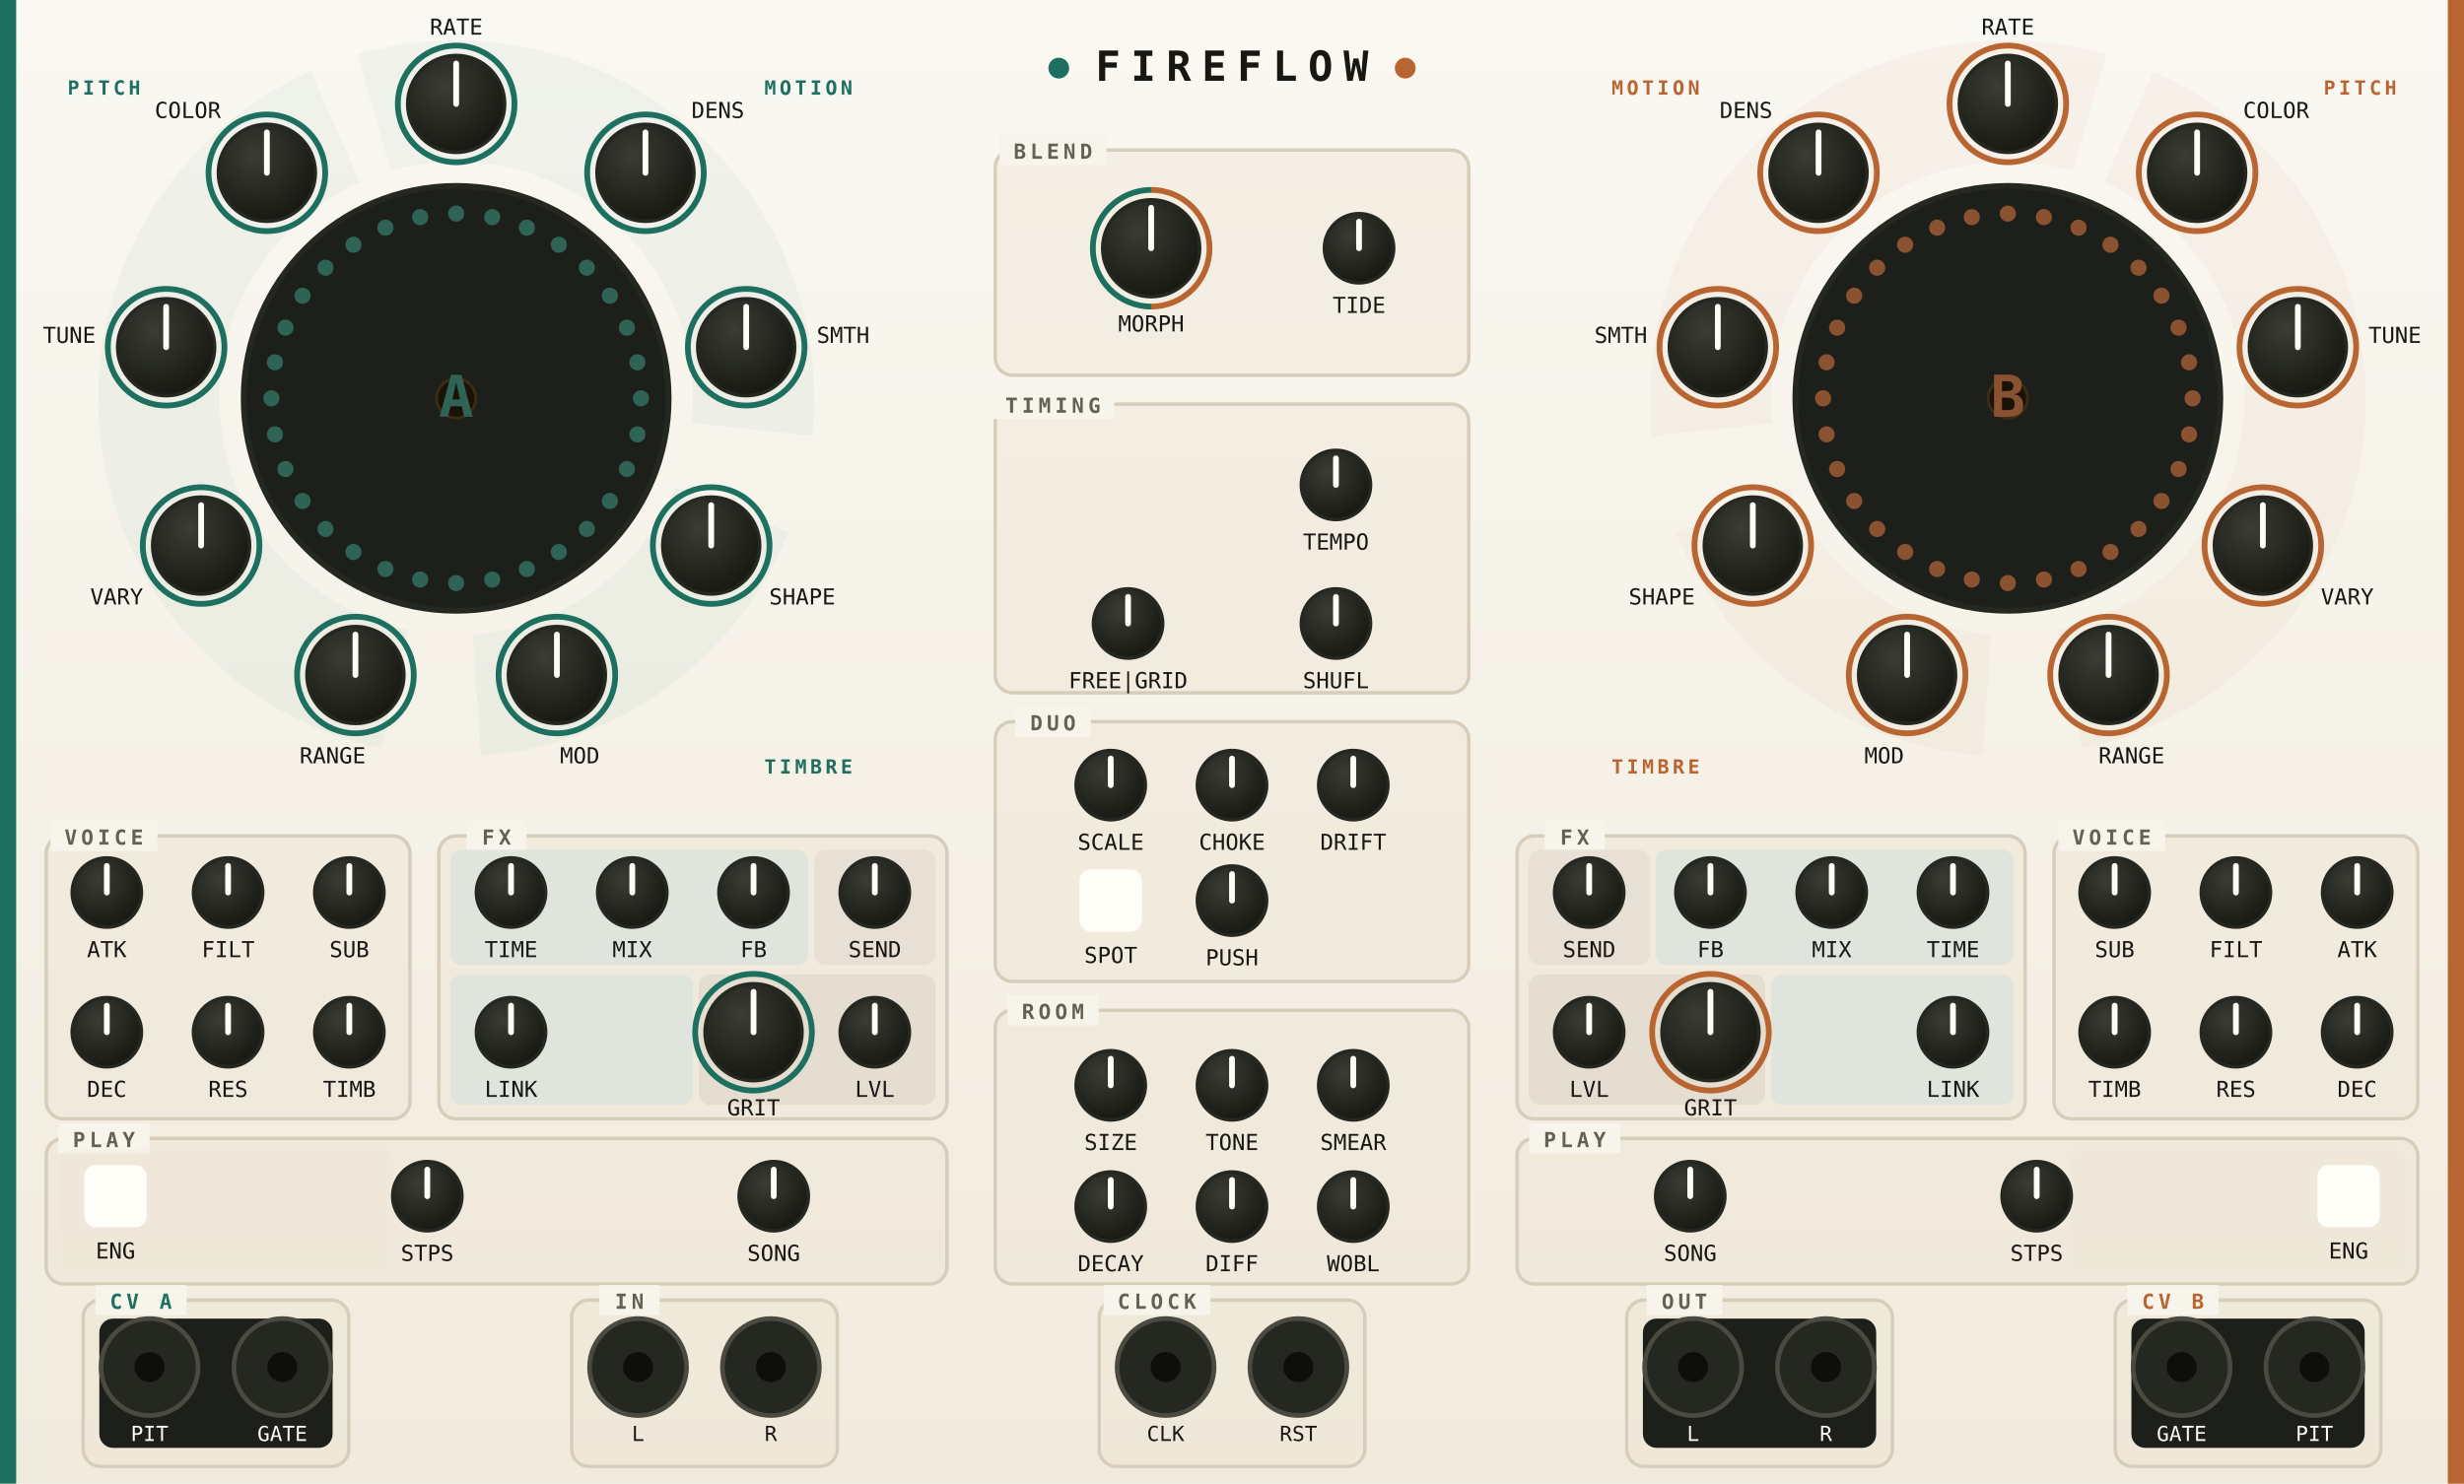
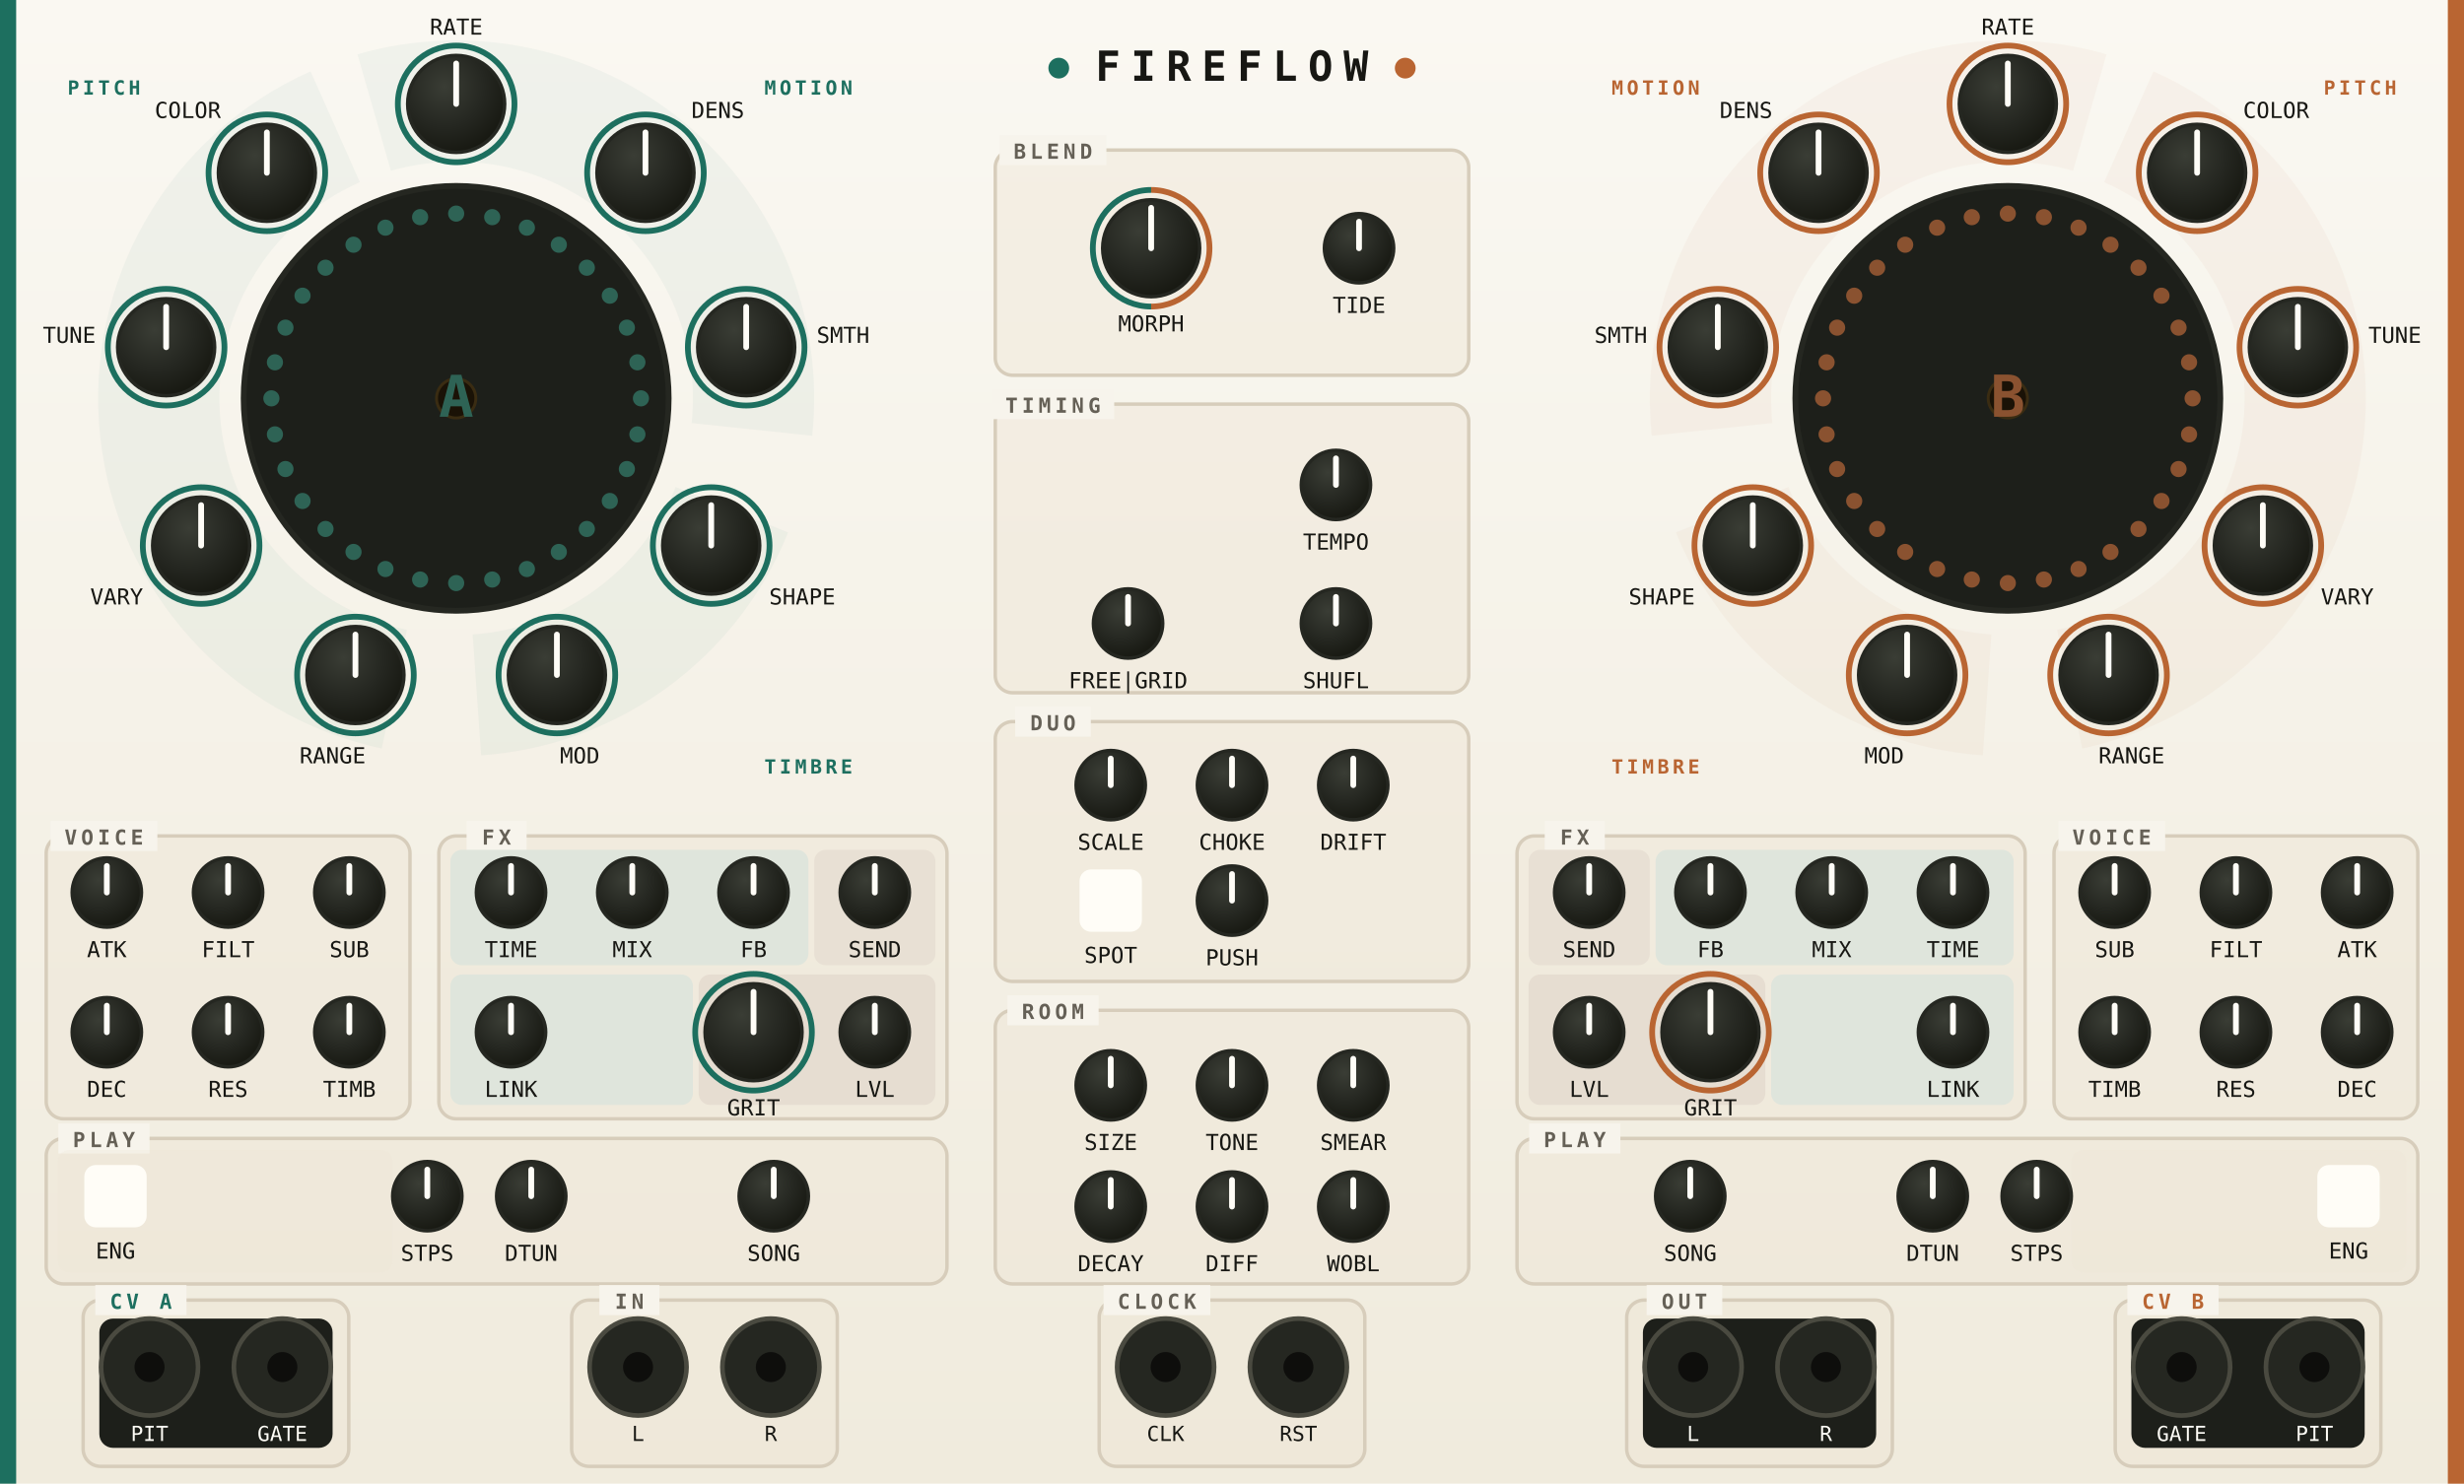
<svg xmlns="http://www.w3.org/2000/svg" width="213.360mm" height="128.500mm" viewBox="0 0 213.360 128.500">
  <defs>
    <radialGradient id="knobCap" cx="38%" cy="32%" r="75%">
      <stop offset="0%" stop-color="#3a3d35" />
      <stop offset="55%" stop-color="#252721" />
      <stop offset="100%" stop-color="#15160f" />
    </radialGradient>
    <linearGradient id="plate" x1="0" y1="0" x2="0" y2="1">
      <stop offset="0%" stop-color="#faf8f2" />
      <stop offset="100%" stop-color="#f0ebdd" />
    </linearGradient>
  </defs>
  <rect x="0" y="0" width="213.360" height="128.500" fill="url(#plate)" />
  <rect x="0" y="0" width="1.4" height="128.500" fill="#1d6f5f" />
  <rect x="211.960" y="0" width="1.4" height="128.500" fill="#b96532" />
  <path d="M 30.955 4.701 A 31.000 31.000 0 0 1 70.330 37.740 L 59.888 36.643 A 20.500 20.500 0 0 0 33.849 14.794 Z" fill="#1d6f5f" opacity="0.045" />
  <path d="M 68.243 46.113 A 31.000 31.000 0 0 1 41.662 65.424 L 40.930 54.950 A 20.500 20.500 0 0 0 58.507 42.179 Z" fill="#1d6f5f" opacity="0.045" />
  <path d="M 33.055 64.823 A 31.000 31.000 0 0 1 26.891 6.180 L 31.162 15.772 A 20.500 20.500 0 0 0 35.238 54.552 Z" fill="#1d6f5f" opacity="0.045" />
  <path d="M 143.030 37.740 A 31.000 31.000 0 0 1 182.405 4.701 L 179.511 14.794 A 20.500 20.500 0 0 0 153.472 36.643 Z" fill="#b96532" opacity="0.045" />
  <path d="M 171.698 65.424 A 31.000 31.000 0 0 1 145.117 46.113 L 154.853 42.179 A 20.500 20.500 0 0 0 172.430 54.950 Z" fill="#b96532" opacity="0.045" />
  <path d="M 186.469 6.180 A 31.000 31.000 0 0 1 180.305 64.823 L 178.122 54.552 A 20.500 20.500 0 0 0 182.198 15.772 Z" fill="#b96532" opacity="0.045" />
  <circle cx="39.500" cy="34.500" r="18.400" fill="#1d1f1a" stroke="#252721" stroke-width="0.5" />
  <circle cx="39.500" cy="18.500" r="0.7" fill="#2e6355" />
  <circle cx="42.621" cy="18.807" r="0.7" fill="#2e6355" />
  <circle cx="45.623" cy="19.718" r="0.7" fill="#2e6355" />
  <circle cx="48.389" cy="21.196" r="0.7" fill="#2e6355" />
  <circle cx="50.814" cy="23.186" r="0.7" fill="#2e6355" />
  <circle cx="52.804" cy="25.611" r="0.7" fill="#2e6355" />
  <circle cx="54.282" cy="28.377" r="0.7" fill="#2e6355" />
  <circle cx="55.193" cy="31.379" r="0.7" fill="#2e6355" />
  <circle cx="55.500" cy="34.500" r="0.7" fill="#2e6355" />
  <circle cx="55.193" cy="37.621" r="0.7" fill="#2e6355" />
  <circle cx="54.282" cy="40.623" r="0.7" fill="#2e6355" />
  <circle cx="52.804" cy="43.389" r="0.7" fill="#2e6355" />
  <circle cx="50.814" cy="45.814" r="0.7" fill="#2e6355" />
  <circle cx="48.389" cy="47.804" r="0.7" fill="#2e6355" />
  <circle cx="45.623" cy="49.282" r="0.7" fill="#2e6355" />
  <circle cx="42.621" cy="50.193" r="0.7" fill="#2e6355" />
  <circle cx="39.500" cy="50.500" r="0.7" fill="#2e6355" />
  <circle cx="36.379" cy="50.193" r="0.7" fill="#2e6355" />
  <circle cx="33.377" cy="49.282" r="0.7" fill="#2e6355" />
  <circle cx="30.611" cy="47.804" r="0.7" fill="#2e6355" />
  <circle cx="28.186" cy="45.814" r="0.7" fill="#2e6355" />
  <circle cx="26.196" cy="43.389" r="0.7" fill="#2e6355" />
  <circle cx="24.718" cy="40.623" r="0.7" fill="#2e6355" />
  <circle cx="23.807" cy="37.621" r="0.7" fill="#2e6355" />
  <circle cx="23.500" cy="34.500" r="0.7" fill="#2e6355" />
  <circle cx="23.807" cy="31.379" r="0.7" fill="#2e6355" />
  <circle cx="24.718" cy="28.377" r="0.7" fill="#2e6355" />
  <circle cx="26.196" cy="25.611" r="0.7" fill="#2e6355" />
  <circle cx="28.186" cy="23.186" r="0.7" fill="#2e6355" />
  <circle cx="30.611" cy="21.196" r="0.7" fill="#2e6355" />
  <circle cx="33.377" cy="19.718" r="0.7" fill="#2e6355" />
  <circle cx="36.379" cy="18.807" r="0.7" fill="#2e6355" />
  <circle cx="173.860" cy="34.500" r="18.400" fill="#1d1f1a" stroke="#252721" stroke-width="0.5" />
  <circle cx="173.860" cy="18.500" r="0.7" fill="#8a5230" />
  <circle cx="176.981" cy="18.807" r="0.7" fill="#8a5230" />
  <circle cx="179.983" cy="19.718" r="0.7" fill="#8a5230" />
  <circle cx="182.749" cy="21.196" r="0.7" fill="#8a5230" />
  <circle cx="185.174" cy="23.186" r="0.7" fill="#8a5230" />
  <circle cx="187.164" cy="25.611" r="0.7" fill="#8a5230" />
  <circle cx="188.642" cy="28.377" r="0.7" fill="#8a5230" />
  <circle cx="189.553" cy="31.379" r="0.7" fill="#8a5230" />
  <circle cx="189.860" cy="34.500" r="0.7" fill="#8a5230" />
  <circle cx="189.553" cy="37.621" r="0.7" fill="#8a5230" />
  <circle cx="188.642" cy="40.623" r="0.7" fill="#8a5230" />
  <circle cx="187.164" cy="43.389" r="0.7" fill="#8a5230" />
  <circle cx="185.174" cy="45.814" r="0.7" fill="#8a5230" />
  <circle cx="182.749" cy="47.804" r="0.7" fill="#8a5230" />
  <circle cx="179.983" cy="49.282" r="0.7" fill="#8a5230" />
  <circle cx="176.981" cy="50.193" r="0.7" fill="#8a5230" />
  <circle cx="173.860" cy="50.500" r="0.7" fill="#8a5230" />
  <circle cx="170.739" cy="50.193" r="0.7" fill="#8a5230" />
  <circle cx="167.737" cy="49.282" r="0.7" fill="#8a5230" />
  <circle cx="164.971" cy="47.804" r="0.7" fill="#8a5230" />
  <circle cx="162.546" cy="45.814" r="0.7" fill="#8a5230" />
  <circle cx="160.556" cy="43.389" r="0.7" fill="#8a5230" />
  <circle cx="159.078" cy="40.623" r="0.7" fill="#8a5230" />
  <circle cx="158.167" cy="37.621" r="0.7" fill="#8a5230" />
  <circle cx="157.860" cy="34.500" r="0.7" fill="#8a5230" />
  <circle cx="158.167" cy="31.379" r="0.7" fill="#8a5230" />
  <circle cx="159.078" cy="28.377" r="0.7" fill="#8a5230" />
  <circle cx="160.556" cy="25.611" r="0.7" fill="#8a5230" />
  <circle cx="162.546" cy="23.186" r="0.7" fill="#8a5230" />
  <circle cx="164.971" cy="21.196" r="0.7" fill="#8a5230" />
  <circle cx="167.737" cy="19.718" r="0.7" fill="#8a5230" />
  <circle cx="170.739" cy="18.807" r="0.7" fill="#8a5230" />
  <rect x="4.000" y="72.400" width="31.500" height="24.500" rx="1.5" fill="#ede5d6" fill-opacity="0.45" stroke="#d7cdbb" stroke-width="0.30" />
  <rect x="4.375" y="71.100" width="9.250" height="2.6" fill="#f7f4ec" />
  <rect x="38.000" y="72.400" width="44.000" height="24.500" rx="1.5" fill="#ede5d6" fill-opacity="0.45" stroke="#d7cdbb" stroke-width="0.30" />
  <rect x="40.400" y="71.100" width="5.200" height="2.6" fill="#f7f4ec" />
  <rect x="4.000" y="98.600" width="78.000" height="12.600" rx="1.5" fill="#ede5d6" fill-opacity="0.45" stroke="#d7cdbb" stroke-width="0.30" />
  <rect x="5.050" y="97.300" width="7.900" height="2.6" fill="#f7f4ec" />
  <rect x="177.860" y="72.400" width="31.500" height="24.500" rx="1.5" fill="#ede5d6" fill-opacity="0.45" stroke="#d7cdbb" stroke-width="0.30" />
  <rect x="178.235" y="71.100" width="9.250" height="2.6" fill="#f7f4ec" />
  <rect x="131.360" y="72.400" width="44.000" height="24.500" rx="1.5" fill="#ede5d6" fill-opacity="0.45" stroke="#d7cdbb" stroke-width="0.30" />
  <rect x="133.760" y="71.100" width="5.200" height="2.6" fill="#f7f4ec" />
  <rect x="131.360" y="98.600" width="78.000" height="12.600" rx="1.5" fill="#ede5d6" fill-opacity="0.45" stroke="#d7cdbb" stroke-width="0.30" />
  <rect x="132.410" y="97.300" width="7.900" height="2.6" fill="#f7f4ec" />
  <rect x="86.180" y="13.000" width="41.000" height="19.500" rx="1.5" fill="#ede5d6" fill-opacity="0.45" stroke="#d7cdbb" stroke-width="0.30" />
  <rect x="86.555" y="11.700" width="9.250" height="2.6" fill="#f7f4ec" />
  <rect x="86.180" y="35.000" width="41.000" height="25.000" rx="1.5" fill="#ede5d6" fill-opacity="0.45" stroke="#d7cdbb" stroke-width="0.30" />
  <rect x="85.880" y="33.700" width="10.600" height="2.6" fill="#f7f4ec" />
  <rect x="86.180" y="62.500" width="41.000" height="22.500" rx="1.5" fill="#ede5d6" fill-opacity="0.45" stroke="#d7cdbb" stroke-width="0.30" />
  <rect x="87.905" y="61.200" width="6.550" height="2.6" fill="#f7f4ec" />
  <rect x="86.180" y="87.500" width="41.000" height="23.700" rx="1.5" fill="#ede5d6" fill-opacity="0.45" stroke="#d7cdbb" stroke-width="0.30" />
  <rect x="87.230" y="86.200" width="7.900" height="2.6" fill="#f7f4ec" />
  <rect x="7.200" y="112.600" width="23.000" height="14.400" rx="1.5" fill="#ede5d6" fill-opacity="0.45" stroke="#d7cdbb" stroke-width="0.30" />
  <rect x="8.250" y="111.300" width="7.900" height="2.6" fill="#f7f4ec" />
  <rect x="49.500" y="112.600" width="23.000" height="14.400" rx="1.5" fill="#ede5d6" fill-opacity="0.45" stroke="#d7cdbb" stroke-width="0.30" />
  <rect x="51.900" y="111.300" width="5.200" height="2.6" fill="#f7f4ec" />
  <rect x="95.180" y="112.600" width="23.000" height="14.400" rx="1.5" fill="#ede5d6" fill-opacity="0.45" stroke="#d7cdbb" stroke-width="0.30" />
  <rect x="95.555" y="111.300" width="9.250" height="2.6" fill="#f7f4ec" />
  <rect x="140.860" y="112.600" width="23.000" height="14.400" rx="1.5" fill="#ede5d6" fill-opacity="0.45" stroke="#d7cdbb" stroke-width="0.30" />
  <rect x="142.585" y="111.300" width="6.550" height="2.6" fill="#f7f4ec" />
  <rect x="183.160" y="112.600" width="23.000" height="14.400" rx="1.5" fill="#ede5d6" fill-opacity="0.45" stroke="#d7cdbb" stroke-width="0.30" />
  <rect x="184.210" y="111.300" width="7.900" height="2.6" fill="#f7f4ec" />
  <rect x="39.000" y="73.600" width="31.000" height="10.000" rx="1.0" fill="#dfe5dc" />
  <rect x="70.500" y="73.600" width="10.500" height="10.000" rx="1.0" fill="#e8e0d4" />
  <rect x="39.000" y="84.400" width="21.000" height="11.300" rx="1.0" fill="#dfe5dc" />
  <rect x="60.500" y="84.400" width="20.500" height="11.300" rx="1.0" fill="#e6ddd1" />
  <rect x="143.360" y="73.600" width="31.000" height="10.000" rx="1.0" fill="#dfe5dc" />
  <rect x="132.360" y="73.600" width="10.500" height="10.000" rx="1.0" fill="#e8e0d4" />
  <rect x="153.360" y="84.400" width="21.000" height="11.300" rx="1.0" fill="#dfe5dc" />
  <rect x="132.360" y="84.400" width="20.500" height="11.300" rx="1.0" fill="#e6ddd1" />
  <rect x="5.000" y="99.600" width="29.000" height="10.600" rx="1.0" fill="#ede5d6" fill-opacity="0.25" />
  <rect x="179.360" y="99.600" width="29.000" height="10.600" rx="1.0" fill="#ede5d6" fill-opacity="0.25" />
  <rect x="8.600" y="114.200" width="20.200" height="11.200" rx="1.2" fill="#1d1f1a" />
  <rect x="142.260" y="114.200" width="20.200" height="11.200" rx="1.2" fill="#1d1f1a" />
  <rect x="184.560" y="114.200" width="20.200" height="11.200" rx="1.2" fill="#1d1f1a" />
  <circle cx="91.680" cy="5.9" r="0.9" fill="#1d6f5f" />
  <circle cx="121.680" cy="5.9" r="0.9" fill="#b96532" />
  <circle cx="39.500" cy="9.000" r="5.050" fill="none" stroke="#1d6f5f" stroke-width="0.5" />
  <circle cx="39.500" cy="9.000" r="4.200" fill="url(#knobCap)" stroke="#252721" stroke-width="0.3" />
  <line x1="39.500" y1="9.000" x2="39.500" y2="5.500" stroke="#fffdf7" stroke-width="0.5" stroke-linecap="round" />
  <text x="39.500" y="3.000" fill="#171713" text-anchor="middle" font-family="monospace" font-size="1.9">RATE</text>
  <circle cx="61.584" cy="47.250" r="5.050" fill="none" stroke="#1d6f5f" stroke-width="0.5" />
  <circle cx="61.584" cy="47.250" r="4.200" fill="url(#knobCap)" stroke="#252721" stroke-width="0.3" />
  <line x1="61.584" y1="47.250" x2="61.584" y2="43.750" stroke="#fffdf7" stroke-width="0.5" stroke-linecap="round" />
  <text x="66.607" y="52.350" fill="#171713" text-anchor="start" font-family="monospace" font-size="1.9">SHAPE</text>
  <circle cx="55.891" cy="14.966" r="5.050" fill="none" stroke="#1d6f5f" stroke-width="0.5" />
  <circle cx="55.891" cy="14.966" r="4.200" fill="url(#knobCap)" stroke="#252721" stroke-width="0.3" />
  <line x1="55.891" y1="14.966" x2="55.891" y2="11.466" stroke="#fffdf7" stroke-width="0.5" stroke-linecap="round" />
  <text x="59.876" y="10.216" fill="#171713" text-anchor="start" font-family="monospace" font-size="1.9">DENS</text>
  <circle cx="64.613" cy="30.072" r="5.050" fill="none" stroke="#1d6f5f" stroke-width="0.5" />
  <circle cx="64.613" cy="30.072" r="4.200" fill="url(#knobCap)" stroke="#252721" stroke-width="0.3" />
  <line x1="64.613" y1="30.072" x2="64.613" y2="26.572" stroke="#fffdf7" stroke-width="0.5" stroke-linecap="round" />
  <text x="70.718" y="29.695" fill="#171713" text-anchor="start" font-family="monospace" font-size="1.9">SMTH</text>
  <circle cx="30.778" cy="58.462" r="5.050" fill="none" stroke="#1d6f5f" stroke-width="0.5" />
  <circle cx="30.778" cy="58.462" r="4.200" fill="url(#knobCap)" stroke="#252721" stroke-width="0.3" />
  <line x1="30.778" y1="58.462" x2="30.778" y2="54.962" stroke="#fffdf7" stroke-width="0.5" stroke-linecap="round" />
  <text x="28.795" y="66.112" fill="#171713" text-anchor="middle" font-family="monospace" font-size="1.9">RANGE</text>
  <circle cx="17.416" cy="47.250" r="5.050" fill="none" stroke="#1d6f5f" stroke-width="0.5" />
  <circle cx="17.416" cy="47.250" r="4.200" fill="url(#knobCap)" stroke="#252721" stroke-width="0.3" />
  <line x1="17.416" y1="47.250" x2="17.416" y2="43.750" stroke="#fffdf7" stroke-width="0.5" stroke-linecap="round" />
  <text x="12.393" y="52.350" fill="#171713" text-anchor="end" font-family="monospace" font-size="1.9">VARY</text>
  <circle cx="48.222" cy="58.462" r="5.050" fill="none" stroke="#1d6f5f" stroke-width="0.5" />
  <circle cx="48.222" cy="58.462" r="4.200" fill="url(#knobCap)" stroke="#252721" stroke-width="0.3" />
  <line x1="48.222" y1="58.462" x2="48.222" y2="54.962" stroke="#fffdf7" stroke-width="0.5" stroke-linecap="round" />
  <text x="50.205" y="66.112" fill="#171713" text-anchor="middle" font-family="monospace" font-size="1.9">MOD</text>
  <circle cx="14.387" cy="30.072" r="5.050" fill="none" stroke="#1d6f5f" stroke-width="0.5" />
  <circle cx="14.387" cy="30.072" r="4.200" fill="url(#knobCap)" stroke="#252721" stroke-width="0.3" />
  <line x1="14.387" y1="30.072" x2="14.387" y2="26.572" stroke="#fffdf7" stroke-width="0.5" stroke-linecap="round" />
  <text x="8.282" y="29.695" fill="#171713" text-anchor="end" font-family="monospace" font-size="1.9">TUNE</text>
  <circle cx="9.250" cy="77.300" r="3.000" fill="url(#knobCap)" stroke="#252721" stroke-width="0.3" />
  <line x1="9.250" y1="77.300" x2="9.250" y2="75.000" stroke="#fffdf7" stroke-width="0.5" stroke-linecap="round" />
  <text x="9.250" y="82.900" fill="#171713" text-anchor="middle" font-family="monospace" font-size="1.9">ATK</text>
  <circle cx="9.250" cy="89.400" r="3.000" fill="url(#knobCap)" stroke="#252721" stroke-width="0.3" />
  <line x1="9.250" y1="89.400" x2="9.250" y2="87.100" stroke="#fffdf7" stroke-width="0.5" stroke-linecap="round" />
  <text x="9.250" y="95.000" fill="#171713" text-anchor="middle" font-family="monospace" font-size="1.9">DEC</text>
  <circle cx="19.750" cy="89.400" r="3.000" fill="url(#knobCap)" stroke="#252721" stroke-width="0.3" />
  <line x1="19.750" y1="89.400" x2="19.750" y2="87.100" stroke="#fffdf7" stroke-width="0.5" stroke-linecap="round" />
  <text x="19.750" y="95.000" fill="#171713" text-anchor="middle" font-family="monospace" font-size="1.9">RES</text>
  <circle cx="30.250" cy="77.300" r="3.000" fill="url(#knobCap)" stroke="#252721" stroke-width="0.3" />
  <line x1="30.250" y1="77.300" x2="30.250" y2="75.000" stroke="#fffdf7" stroke-width="0.5" stroke-linecap="round" />
  <text x="30.250" y="82.900" fill="#171713" text-anchor="middle" font-family="monospace" font-size="1.9">SUB</text>
  <circle cx="30.250" cy="89.400" r="3.000" fill="url(#knobCap)" stroke="#252721" stroke-width="0.3" />
  <line x1="30.250" y1="89.400" x2="30.250" y2="87.100" stroke="#fffdf7" stroke-width="0.5" stroke-linecap="round" />
  <text x="30.250" y="95.000" fill="#171713" text-anchor="middle" font-family="monospace" font-size="1.9">TIMB</text>
  <circle cx="54.750" cy="77.300" r="3.000" fill="url(#knobCap)" stroke="#252721" stroke-width="0.3" />
  <line x1="54.750" y1="77.300" x2="54.750" y2="75.000" stroke="#fffdf7" stroke-width="0.5" stroke-linecap="round" />
  <text x="54.750" y="82.900" fill="#171713" text-anchor="middle" font-family="monospace" font-size="1.9">MIX</text>
  <circle cx="65.250" cy="89.400" r="5.050" fill="none" stroke="#1d6f5f" stroke-width="0.5" />
  <circle cx="65.250" cy="89.400" r="4.200" fill="url(#knobCap)" stroke="#252721" stroke-width="0.3" />
  <line x1="65.250" y1="89.400" x2="65.250" y2="85.900" stroke="#fffdf7" stroke-width="0.5" stroke-linecap="round" />
  <text x="65.250" y="96.600" fill="#171713" text-anchor="middle" font-family="monospace" font-size="1.9">GRIT</text>
  <circle cx="75.750" cy="89.400" r="3.000" fill="url(#knobCap)" stroke="#252721" stroke-width="0.3" />
  <line x1="75.750" y1="89.400" x2="75.750" y2="87.100" stroke="#fffdf7" stroke-width="0.5" stroke-linecap="round" />
  <text x="75.750" y="95.000" fill="#171713" text-anchor="middle" font-family="monospace" font-size="1.9">LVL</text>
  <circle cx="37.000" cy="103.600" r="3.000" fill="url(#knobCap)" stroke="#252721" stroke-width="0.3" />
  <line x1="37.000" y1="103.600" x2="37.000" y2="101.300" stroke="#fffdf7" stroke-width="0.5" stroke-linecap="round" />
  <text x="37.000" y="109.200" fill="#171713" text-anchor="middle" font-family="monospace" font-size="1.9">STPS</text>
  <rect x="7.300" y="100.900" width="5.400" height="5.400" rx="1.0" fill="#fffdf7" />
  <text x="10.000" y="109.000" fill="#171713" text-anchor="middle" font-family="monospace" font-size="1.9">ENG</text>
+   <circle cx="46.000" cy="103.600" r="3.000" fill="url(#knobCap)" stroke="#252721" stroke-width="0.3" />
+   <line x1="46.000" y1="103.600" x2="46.000" y2="101.300" stroke="#fffdf7" stroke-width="0.5" stroke-linecap="round" />
+   <text x="46.000" y="109.200" fill="#171713" text-anchor="middle" font-family="monospace" font-size="1.9">DTUN</text>
  <circle cx="67.000" cy="103.600" r="3.000" fill="url(#knobCap)" stroke="#252721" stroke-width="0.3" />
  <line x1="67.000" y1="103.600" x2="67.000" y2="101.300" stroke="#fffdf7" stroke-width="0.5" stroke-linecap="round" />
  <text x="67.000" y="109.200" fill="#171713" text-anchor="middle" font-family="monospace" font-size="1.9">SONG</text>
  <circle cx="173.860" cy="9.000" r="5.050" fill="none" stroke="#b96532" stroke-width="0.5" />
  <circle cx="173.860" cy="9.000" r="4.200" fill="url(#knobCap)" stroke="#252721" stroke-width="0.3" />
  <line x1="173.860" y1="9.000" x2="173.860" y2="5.500" stroke="#fffdf7" stroke-width="0.5" stroke-linecap="round" />
  <text x="173.860" y="3.000" fill="#171713" text-anchor="middle" font-family="monospace" font-size="1.9">RATE</text>
  <circle cx="151.776" cy="47.250" r="5.050" fill="none" stroke="#b96532" stroke-width="0.5" />
  <circle cx="151.776" cy="47.250" r="4.200" fill="url(#knobCap)" stroke="#252721" stroke-width="0.3" />
  <line x1="151.776" y1="47.250" x2="151.776" y2="43.750" stroke="#fffdf7" stroke-width="0.5" stroke-linecap="round" />
  <text x="146.753" y="52.350" fill="#171713" text-anchor="end" font-family="monospace" font-size="1.9">SHAPE</text>
  <circle cx="157.469" cy="14.966" r="5.050" fill="none" stroke="#b96532" stroke-width="0.5" />
  <circle cx="157.469" cy="14.966" r="4.200" fill="url(#knobCap)" stroke="#252721" stroke-width="0.3" />
  <line x1="157.469" y1="14.966" x2="157.469" y2="11.466" stroke="#fffdf7" stroke-width="0.5" stroke-linecap="round" />
  <text x="153.484" y="10.216" fill="#171713" text-anchor="end" font-family="monospace" font-size="1.9">DENS</text>
  <circle cx="148.747" cy="30.072" r="5.050" fill="none" stroke="#b96532" stroke-width="0.5" />
  <circle cx="148.747" cy="30.072" r="4.200" fill="url(#knobCap)" stroke="#252721" stroke-width="0.3" />
  <line x1="148.747" y1="30.072" x2="148.747" y2="26.572" stroke="#fffdf7" stroke-width="0.5" stroke-linecap="round" />
  <text x="142.642" y="29.695" fill="#171713" text-anchor="end" font-family="monospace" font-size="1.9">SMTH</text>
  <circle cx="182.582" cy="58.462" r="5.050" fill="none" stroke="#b96532" stroke-width="0.5" />
  <circle cx="182.582" cy="58.462" r="4.200" fill="url(#knobCap)" stroke="#252721" stroke-width="0.3" />
  <line x1="182.582" y1="58.462" x2="182.582" y2="54.962" stroke="#fffdf7" stroke-width="0.5" stroke-linecap="round" />
  <text x="184.565" y="66.112" fill="#171713" text-anchor="middle" font-family="monospace" font-size="1.9">RANGE</text>
  <circle cx="195.944" cy="47.250" r="5.050" fill="none" stroke="#b96532" stroke-width="0.5" />
  <circle cx="195.944" cy="47.250" r="4.200" fill="url(#knobCap)" stroke="#252721" stroke-width="0.3" />
  <line x1="195.944" y1="47.250" x2="195.944" y2="43.750" stroke="#fffdf7" stroke-width="0.5" stroke-linecap="round" />
  <text x="200.967" y="52.350" fill="#171713" text-anchor="start" font-family="monospace" font-size="1.9">VARY</text>
  <circle cx="165.138" cy="58.462" r="5.050" fill="none" stroke="#b96532" stroke-width="0.5" />
  <circle cx="165.138" cy="58.462" r="4.200" fill="url(#knobCap)" stroke="#252721" stroke-width="0.3" />
  <line x1="165.138" y1="58.462" x2="165.138" y2="54.962" stroke="#fffdf7" stroke-width="0.5" stroke-linecap="round" />
  <text x="163.155" y="66.112" fill="#171713" text-anchor="middle" font-family="monospace" font-size="1.9">MOD</text>
  <circle cx="198.973" cy="30.072" r="5.050" fill="none" stroke="#b96532" stroke-width="0.5" />
  <circle cx="198.973" cy="30.072" r="4.200" fill="url(#knobCap)" stroke="#252721" stroke-width="0.3" />
  <line x1="198.973" y1="30.072" x2="198.973" y2="26.572" stroke="#fffdf7" stroke-width="0.5" stroke-linecap="round" />
  <text x="205.078" y="29.695" fill="#171713" text-anchor="start" font-family="monospace" font-size="1.9">TUNE</text>
  <circle cx="204.110" cy="77.300" r="3.000" fill="url(#knobCap)" stroke="#252721" stroke-width="0.3" />
  <line x1="204.110" y1="77.300" x2="204.110" y2="75.000" stroke="#fffdf7" stroke-width="0.5" stroke-linecap="round" />
  <text x="204.110" y="82.900" fill="#171713" text-anchor="middle" font-family="monospace" font-size="1.9">ATK</text>
  <circle cx="204.110" cy="89.400" r="3.000" fill="url(#knobCap)" stroke="#252721" stroke-width="0.3" />
  <line x1="204.110" y1="89.400" x2="204.110" y2="87.100" stroke="#fffdf7" stroke-width="0.5" stroke-linecap="round" />
  <text x="204.110" y="95.000" fill="#171713" text-anchor="middle" font-family="monospace" font-size="1.9">DEC</text>
  <circle cx="193.610" cy="89.400" r="3.000" fill="url(#knobCap)" stroke="#252721" stroke-width="0.3" />
  <line x1="193.610" y1="89.400" x2="193.610" y2="87.100" stroke="#fffdf7" stroke-width="0.5" stroke-linecap="round" />
  <text x="193.610" y="95.000" fill="#171713" text-anchor="middle" font-family="monospace" font-size="1.9">RES</text>
  <circle cx="183.110" cy="77.300" r="3.000" fill="url(#knobCap)" stroke="#252721" stroke-width="0.3" />
  <line x1="183.110" y1="77.300" x2="183.110" y2="75.000" stroke="#fffdf7" stroke-width="0.5" stroke-linecap="round" />
  <text x="183.110" y="82.900" fill="#171713" text-anchor="middle" font-family="monospace" font-size="1.9">SUB</text>
  <circle cx="183.110" cy="89.400" r="3.000" fill="url(#knobCap)" stroke="#252721" stroke-width="0.3" />
  <line x1="183.110" y1="89.400" x2="183.110" y2="87.100" stroke="#fffdf7" stroke-width="0.5" stroke-linecap="round" />
  <text x="183.110" y="95.000" fill="#171713" text-anchor="middle" font-family="monospace" font-size="1.9">TIMB</text>
  <circle cx="158.610" cy="77.300" r="3.000" fill="url(#knobCap)" stroke="#252721" stroke-width="0.3" />
  <line x1="158.610" y1="77.300" x2="158.610" y2="75.000" stroke="#fffdf7" stroke-width="0.5" stroke-linecap="round" />
  <text x="158.610" y="82.900" fill="#171713" text-anchor="middle" font-family="monospace" font-size="1.9">MIX</text>
  <circle cx="148.110" cy="89.400" r="5.050" fill="none" stroke="#b96532" stroke-width="0.5" />
  <circle cx="148.110" cy="89.400" r="4.200" fill="url(#knobCap)" stroke="#252721" stroke-width="0.3" />
  <line x1="148.110" y1="89.400" x2="148.110" y2="85.900" stroke="#fffdf7" stroke-width="0.5" stroke-linecap="round" />
  <text x="148.110" y="96.600" fill="#171713" text-anchor="middle" font-family="monospace" font-size="1.9">GRIT</text>
  <circle cx="137.610" cy="89.400" r="3.000" fill="url(#knobCap)" stroke="#252721" stroke-width="0.3" />
  <line x1="137.610" y1="89.400" x2="137.610" y2="87.100" stroke="#fffdf7" stroke-width="0.5" stroke-linecap="round" />
  <text x="137.610" y="95.000" fill="#171713" text-anchor="middle" font-family="monospace" font-size="1.9">LVL</text>
  <circle cx="176.360" cy="103.600" r="3.000" fill="url(#knobCap)" stroke="#252721" stroke-width="0.3" />
  <line x1="176.360" y1="103.600" x2="176.360" y2="101.300" stroke="#fffdf7" stroke-width="0.5" stroke-linecap="round" />
  <text x="176.360" y="109.200" fill="#171713" text-anchor="middle" font-family="monospace" font-size="1.9">STPS</text>
  <rect x="200.660" y="100.900" width="5.400" height="5.400" rx="1.0" fill="#fffdf7" />
  <text x="203.360" y="109.000" fill="#171713" text-anchor="middle" font-family="monospace" font-size="1.9">ENG</text>
+   <circle cx="167.360" cy="103.600" r="3.000" fill="url(#knobCap)" stroke="#252721" stroke-width="0.3" />
+   <line x1="167.360" y1="103.600" x2="167.360" y2="101.300" stroke="#fffdf7" stroke-width="0.5" stroke-linecap="round" />
+   <text x="167.360" y="109.200" fill="#171713" text-anchor="middle" font-family="monospace" font-size="1.9">DTUN</text>
  <circle cx="146.360" cy="103.600" r="3.000" fill="url(#knobCap)" stroke="#252721" stroke-width="0.3" />
  <line x1="146.360" y1="103.600" x2="146.360" y2="101.300" stroke="#fffdf7" stroke-width="0.5" stroke-linecap="round" />
  <text x="146.360" y="109.200" fill="#171713" text-anchor="middle" font-family="monospace" font-size="1.9">SONG</text>
  <path d="M 99.680 16.450 A 5.050 5.050 0 0 0 99.680 26.550" fill="none" stroke="#1d6f5f" stroke-width="0.5" />
  <path d="M 99.680 16.450 A 5.050 5.050 0 0 1 99.680 26.550" fill="none" stroke="#b96532" stroke-width="0.5" />
  <circle cx="99.680" cy="21.500" r="4.200" fill="url(#knobCap)" stroke="#252721" stroke-width="0.3" />
  <line x1="99.680" y1="21.500" x2="99.680" y2="18.000" stroke="#fffdf7" stroke-width="0.5" stroke-linecap="round" />
  <text x="99.680" y="28.700" fill="#171713" text-anchor="middle" font-family="monospace" font-size="1.9">MORPH</text>
  <circle cx="115.680" cy="42.000" r="3.000" fill="url(#knobCap)" stroke="#252721" stroke-width="0.3" />
  <line x1="115.680" y1="42.000" x2="115.680" y2="39.700" stroke="#fffdf7" stroke-width="0.5" stroke-linecap="round" />
  <text x="115.680" y="47.600" fill="#171713" text-anchor="middle" font-family="monospace" font-size="1.9">TEMPO</text>
  <circle cx="97.680" cy="54.000" r="3.000" fill="url(#knobCap)" stroke="#252721" stroke-width="0.3" />
  <line x1="97.680" y1="54.000" x2="97.680" y2="51.700" stroke="#fffdf7" stroke-width="0.5" stroke-linecap="round" />
  <text x="97.680" y="59.600" fill="#171713" text-anchor="middle" font-family="monospace" font-size="1.9">FREE|GRID</text>
  <circle cx="96.180" cy="68.000" r="3.000" fill="url(#knobCap)" stroke="#252721" stroke-width="0.3" />
  <line x1="96.180" y1="68.000" x2="96.180" y2="65.700" stroke="#fffdf7" stroke-width="0.5" stroke-linecap="round" />
  <text x="96.180" y="73.600" fill="#171713" text-anchor="middle" font-family="monospace" font-size="1.9">SCALE</text>
  <circle cx="117.180" cy="68.000" r="3.000" fill="url(#knobCap)" stroke="#252721" stroke-width="0.3" />
  <line x1="117.180" y1="68.000" x2="117.180" y2="65.700" stroke="#fffdf7" stroke-width="0.5" stroke-linecap="round" />
  <text x="117.180" y="73.600" fill="#171713" text-anchor="middle" font-family="monospace" font-size="1.9">DRIFT</text>
  <rect x="93.480" y="75.300" width="5.400" height="5.400" rx="1.0" fill="#fffdf7" />
  <text x="96.180" y="83.400" fill="#171713" text-anchor="middle" font-family="monospace" font-size="1.9">SPOT</text>
  <circle cx="106.680" cy="78.000" r="3.000" fill="url(#knobCap)" stroke="#252721" stroke-width="0.3" />
  <line x1="106.680" y1="78.000" x2="106.680" y2="75.700" stroke="#fffdf7" stroke-width="0.5" stroke-linecap="round" />
  <text x="106.680" y="83.600" fill="#171713" text-anchor="middle" font-family="monospace" font-size="1.9">PUSH</text>
  <circle cx="96.180" cy="94.000" r="3.000" fill="url(#knobCap)" stroke="#252721" stroke-width="0.3" />
  <line x1="96.180" y1="94.000" x2="96.180" y2="91.700" stroke="#fffdf7" stroke-width="0.5" stroke-linecap="round" />
  <text x="96.180" y="99.600" fill="#171713" text-anchor="middle" font-family="monospace" font-size="1.9">SIZE</text>
  <circle cx="96.180" cy="104.500" r="3.000" fill="url(#knobCap)" stroke="#252721" stroke-width="0.3" />
  <line x1="96.180" y1="104.500" x2="96.180" y2="102.200" stroke="#fffdf7" stroke-width="0.5" stroke-linecap="round" />
  <text x="96.180" y="110.100" fill="#171713" text-anchor="middle" font-family="monospace" font-size="1.9">DECAY</text>
  <circle cx="106.680" cy="94.000" r="3.000" fill="url(#knobCap)" stroke="#252721" stroke-width="0.3" />
  <line x1="106.680" y1="94.000" x2="106.680" y2="91.700" stroke="#fffdf7" stroke-width="0.5" stroke-linecap="round" />
  <text x="106.680" y="99.600" fill="#171713" text-anchor="middle" font-family="monospace" font-size="1.9">TONE</text>
  <circle cx="106.680" cy="104.500" r="3.000" fill="url(#knobCap)" stroke="#252721" stroke-width="0.3" />
  <line x1="106.680" y1="104.500" x2="106.680" y2="102.200" stroke="#fffdf7" stroke-width="0.5" stroke-linecap="round" />
  <text x="106.680" y="110.100" fill="#171713" text-anchor="middle" font-family="monospace" font-size="1.9">DIFF</text>
  <circle cx="117.180" cy="94.000" r="3.000" fill="url(#knobCap)" stroke="#252721" stroke-width="0.3" />
  <line x1="117.180" y1="94.000" x2="117.180" y2="91.700" stroke="#fffdf7" stroke-width="0.5" stroke-linecap="round" />
  <text x="117.180" y="99.600" fill="#171713" text-anchor="middle" font-family="monospace" font-size="1.9">SMEAR</text>
  <circle cx="117.180" cy="104.500" r="3.000" fill="url(#knobCap)" stroke="#252721" stroke-width="0.3" />
  <line x1="117.180" y1="104.500" x2="117.180" y2="102.200" stroke="#fffdf7" stroke-width="0.5" stroke-linecap="round" />
  <text x="117.180" y="110.100" fill="#171713" text-anchor="middle" font-family="monospace" font-size="1.9">WOBL</text>
  <circle cx="106.680" cy="68.000" r="3.000" fill="url(#knobCap)" stroke="#252721" stroke-width="0.3" />
  <line x1="106.680" y1="68.000" x2="106.680" y2="65.700" stroke="#fffdf7" stroke-width="0.5" stroke-linecap="round" />
  <text x="106.680" y="73.600" fill="#171713" text-anchor="middle" font-family="monospace" font-size="1.9">CHOKE</text>
  <circle cx="19.750" cy="77.300" r="3.000" fill="url(#knobCap)" stroke="#252721" stroke-width="0.3" />
  <line x1="19.750" y1="77.300" x2="19.750" y2="75.000" stroke="#fffdf7" stroke-width="0.5" stroke-linecap="round" />
  <text x="19.750" y="82.900" fill="#171713" text-anchor="middle" font-family="monospace" font-size="1.9">FILT</text>
  <circle cx="193.610" cy="77.300" r="3.000" fill="url(#knobCap)" stroke="#252721" stroke-width="0.3" />
  <line x1="193.610" y1="77.300" x2="193.610" y2="75.000" stroke="#fffdf7" stroke-width="0.5" stroke-linecap="round" />
  <text x="193.610" y="82.900" fill="#171713" text-anchor="middle" font-family="monospace" font-size="1.9">FILT</text>
  <circle cx="117.680" cy="21.500" r="3.000" fill="url(#knobCap)" stroke="#252721" stroke-width="0.3" />
  <line x1="117.680" y1="21.500" x2="117.680" y2="19.200" stroke="#fffdf7" stroke-width="0.5" stroke-linecap="round" />
  <text x="117.680" y="27.100" fill="#171713" text-anchor="middle" font-family="monospace" font-size="1.9">TIDE</text>
  <circle cx="44.250" cy="77.300" r="3.000" fill="url(#knobCap)" stroke="#252721" stroke-width="0.3" />
  <line x1="44.250" y1="77.300" x2="44.250" y2="75.000" stroke="#fffdf7" stroke-width="0.5" stroke-linecap="round" />
  <text x="44.250" y="82.900" fill="#171713" text-anchor="middle" font-family="monospace" font-size="1.9">TIME</text>
  <circle cx="169.110" cy="77.300" r="3.000" fill="url(#knobCap)" stroke="#252721" stroke-width="0.3" />
  <line x1="169.110" y1="77.300" x2="169.110" y2="75.000" stroke="#fffdf7" stroke-width="0.5" stroke-linecap="round" />
  <text x="169.110" y="82.900" fill="#171713" text-anchor="middle" font-family="monospace" font-size="1.9">TIME</text>
  <circle cx="65.250" cy="77.300" r="3.000" fill="url(#knobCap)" stroke="#252721" stroke-width="0.3" />
  <line x1="65.250" y1="77.300" x2="65.250" y2="75.000" stroke="#fffdf7" stroke-width="0.5" stroke-linecap="round" />
  <text x="65.250" y="82.900" fill="#171713" text-anchor="middle" font-family="monospace" font-size="1.9">FB</text>
  <circle cx="148.110" cy="77.300" r="3.000" fill="url(#knobCap)" stroke="#252721" stroke-width="0.3" />
  <line x1="148.110" y1="77.300" x2="148.110" y2="75.000" stroke="#fffdf7" stroke-width="0.5" stroke-linecap="round" />
  <text x="148.110" y="82.900" fill="#171713" text-anchor="middle" font-family="monospace" font-size="1.9">FB</text>
  <circle cx="23.109" cy="14.966" r="5.050" fill="none" stroke="#1d6f5f" stroke-width="0.5" />
  <circle cx="23.109" cy="14.966" r="4.200" fill="url(#knobCap)" stroke="#252721" stroke-width="0.3" />
  <line x1="23.109" y1="14.966" x2="23.109" y2="11.466" stroke="#fffdf7" stroke-width="0.5" stroke-linecap="round" />
  <text x="19.124" y="10.216" fill="#171713" text-anchor="end" font-family="monospace" font-size="1.9">COLOR</text>
  <circle cx="190.251" cy="14.966" r="5.050" fill="none" stroke="#b96532" stroke-width="0.5" />
  <circle cx="190.251" cy="14.966" r="4.200" fill="url(#knobCap)" stroke="#252721" stroke-width="0.3" />
  <line x1="190.251" y1="14.966" x2="190.251" y2="11.466" stroke="#fffdf7" stroke-width="0.5" stroke-linecap="round" />
  <text x="194.236" y="10.216" fill="#171713" text-anchor="start" font-family="monospace" font-size="1.9">COLOR</text>
  <circle cx="44.250" cy="89.400" r="3.000" fill="url(#knobCap)" stroke="#252721" stroke-width="0.3" />
  <line x1="44.250" y1="89.400" x2="44.250" y2="87.100" stroke="#fffdf7" stroke-width="0.5" stroke-linecap="round" />
  <text x="44.250" y="95.000" fill="#171713" text-anchor="middle" font-family="monospace" font-size="1.9">LINK</text>
  <circle cx="169.110" cy="89.400" r="3.000" fill="url(#knobCap)" stroke="#252721" stroke-width="0.3" />
  <line x1="169.110" y1="89.400" x2="169.110" y2="87.100" stroke="#fffdf7" stroke-width="0.5" stroke-linecap="round" />
  <text x="169.110" y="95.000" fill="#171713" text-anchor="middle" font-family="monospace" font-size="1.9">LINK</text>
  <circle cx="75.750" cy="77.300" r="3.000" fill="url(#knobCap)" stroke="#252721" stroke-width="0.3" />
  <line x1="75.750" y1="77.300" x2="75.750" y2="75.000" stroke="#fffdf7" stroke-width="0.5" stroke-linecap="round" />
  <text x="75.750" y="82.900" fill="#171713" text-anchor="middle" font-family="monospace" font-size="1.9">SEND</text>
  <circle cx="137.610" cy="77.300" r="3.000" fill="url(#knobCap)" stroke="#252721" stroke-width="0.3" />
  <line x1="137.610" y1="77.300" x2="137.610" y2="75.000" stroke="#fffdf7" stroke-width="0.5" stroke-linecap="round" />
  <text x="137.610" y="82.900" fill="#171713" text-anchor="middle" font-family="monospace" font-size="1.9">SEND</text>
  <circle cx="115.680" cy="54.000" r="3.000" fill="url(#knobCap)" stroke="#252721" stroke-width="0.3" />
  <line x1="115.680" y1="54.000" x2="115.680" y2="51.700" stroke="#fffdf7" stroke-width="0.5" stroke-linecap="round" />
  <text x="115.680" y="59.600" fill="#171713" text-anchor="middle" font-family="monospace" font-size="1.9">SHUFL</text>
  <circle cx="55.250" cy="118.400" r="4.200" fill="#252721" stroke="#4a4a40" stroke-width="0.4" />
  <circle cx="55.250" cy="118.400" r="1.3" fill="#0e0e0c" />
  <text x="55.250" y="124.800" fill="#171713" text-anchor="middle" font-family="monospace" font-size="1.8">L</text>
  <circle cx="66.750" cy="118.400" r="4.200" fill="#252721" stroke="#4a4a40" stroke-width="0.4" />
  <circle cx="66.750" cy="118.400" r="1.3" fill="#0e0e0c" />
  <text x="66.750" y="124.800" fill="#171713" text-anchor="middle" font-family="monospace" font-size="1.8">R</text>
  <circle cx="100.930" cy="118.400" r="4.200" fill="#252721" stroke="#4a4a40" stroke-width="0.4" />
  <circle cx="100.930" cy="118.400" r="1.3" fill="#0e0e0c" />
  <text x="100.930" y="124.800" fill="#171713" text-anchor="middle" font-family="monospace" font-size="1.8">CLK</text>
  <circle cx="112.430" cy="118.400" r="4.200" fill="#252721" stroke="#4a4a40" stroke-width="0.4" />
  <circle cx="112.430" cy="118.400" r="1.3" fill="#0e0e0c" />
  <text x="112.430" y="124.800" fill="#171713" text-anchor="middle" font-family="monospace" font-size="1.8">RST</text>
  <circle cx="146.610" cy="118.400" r="4.200" fill="#252721" stroke="#4a4a40" stroke-width="0.4" />
  <circle cx="146.610" cy="118.400" r="1.3" fill="#0e0e0c" />
  <text x="146.610" y="124.800" fill="#fffdf7" text-anchor="middle" font-family="monospace" font-size="1.8">L</text>
  <circle cx="158.110" cy="118.400" r="4.200" fill="#252721" stroke="#4a4a40" stroke-width="0.4" />
  <circle cx="158.110" cy="118.400" r="1.3" fill="#0e0e0c" />
  <text x="158.110" y="124.800" fill="#fffdf7" text-anchor="middle" font-family="monospace" font-size="1.8">R</text>
  <circle cx="12.950" cy="118.400" r="4.200" fill="#252721" stroke="#4a4a40" stroke-width="0.4" />
  <circle cx="12.950" cy="118.400" r="1.3" fill="#0e0e0c" />
  <text x="12.950" y="124.800" fill="#fffdf7" text-anchor="middle" font-family="monospace" font-size="1.8">PIT</text>
  <circle cx="24.450" cy="118.400" r="4.200" fill="#252721" stroke="#4a4a40" stroke-width="0.4" />
  <circle cx="24.450" cy="118.400" r="1.3" fill="#0e0e0c" />
  <text x="24.450" y="124.800" fill="#fffdf7" text-anchor="middle" font-family="monospace" font-size="1.8">GATE</text>
  <circle cx="200.410" cy="118.400" r="4.200" fill="#252721" stroke="#4a4a40" stroke-width="0.4" />
  <circle cx="200.410" cy="118.400" r="1.3" fill="#0e0e0c" />
  <text x="200.410" y="124.800" fill="#fffdf7" text-anchor="middle" font-family="monospace" font-size="1.8">PIT</text>
  <circle cx="188.910" cy="118.400" r="4.200" fill="#252721" stroke="#4a4a40" stroke-width="0.4" />
  <circle cx="188.910" cy="118.400" r="1.3" fill="#0e0e0c" />
  <text x="188.910" y="124.800" fill="#fffdf7" text-anchor="middle" font-family="monospace" font-size="1.8">GATE</text>
  <circle cx="39.500" cy="34.500" r="1.700" fill="#1a1206" stroke="#3a2c12" stroke-width="0.25" />
  <circle cx="173.860" cy="34.500" r="1.700" fill="#1a1206" stroke="#3a2c12" stroke-width="0.25" />
  <text x="39.500" y="36.100" fill="#2e6355" text-anchor="middle" font-family="monospace" font-size="5.0" letter-spacing="0.0" font-weight="bold">A</text>
  <text x="173.860" y="36.100" fill="#8a5230" text-anchor="middle" font-family="monospace" font-size="5.0" letter-spacing="0.0" font-weight="bold">B</text>
  <text x="106.680" y="7.000" fill="#171713" text-anchor="middle" font-family="monospace" font-size="3.6" letter-spacing="0.9" font-weight="bold">FIREFLOW</text>
  <text x="70.000" y="8.200" fill="#1d6f5f" text-anchor="middle" font-family="monospace" font-size="1.7" letter-spacing="0.3" font-weight="bold">MOTION</text>
  <text x="70.000" y="67.000" fill="#1d6f5f" text-anchor="middle" font-family="monospace" font-size="1.7" letter-spacing="0.3" font-weight="bold">TIMBRE</text>
  <text x="9.000" y="8.200" fill="#1d6f5f" text-anchor="middle" font-family="monospace" font-size="1.7" letter-spacing="0.3" font-weight="bold">PITCH</text>
  <text x="143.360" y="8.200" fill="#b96532" text-anchor="middle" font-family="monospace" font-size="1.7" letter-spacing="0.3" font-weight="bold">MOTION</text>
  <text x="143.360" y="67.000" fill="#b96532" text-anchor="middle" font-family="monospace" font-size="1.7" letter-spacing="0.3" font-weight="bold">TIMBRE</text>
  <text x="204.360" y="8.200" fill="#b96532" text-anchor="middle" font-family="monospace" font-size="1.7" letter-spacing="0.3" font-weight="bold">PITCH</text>
  <text x="9.000" y="73.150" fill="#656056" text-anchor="middle" font-family="monospace" font-size="1.8" letter-spacing="0.35" font-weight="bold">VOICE</text>
  <text x="43.000" y="73.150" fill="#656056" text-anchor="middle" font-family="monospace" font-size="1.8" letter-spacing="0.35" font-weight="bold">FX</text>
  <text x="9.000" y="99.350" fill="#656056" text-anchor="middle" font-family="monospace" font-size="1.8" letter-spacing="0.35" font-weight="bold">PLAY</text>
  <text x="182.860" y="73.150" fill="#656056" text-anchor="middle" font-family="monospace" font-size="1.8" letter-spacing="0.35" font-weight="bold">VOICE</text>
  <text x="136.360" y="73.150" fill="#656056" text-anchor="middle" font-family="monospace" font-size="1.8" letter-spacing="0.35" font-weight="bold">FX</text>
  <text x="136.360" y="99.350" fill="#656056" text-anchor="middle" font-family="monospace" font-size="1.8" letter-spacing="0.35" font-weight="bold">PLAY</text>
  <text x="91.180" y="13.750" fill="#656056" text-anchor="middle" font-family="monospace" font-size="1.8" letter-spacing="0.35" font-weight="bold">BLEND</text>
  <text x="91.180" y="35.750" fill="#656056" text-anchor="middle" font-family="monospace" font-size="1.8" letter-spacing="0.35" font-weight="bold">TIMING</text>
  <text x="91.180" y="63.250" fill="#656056" text-anchor="middle" font-family="monospace" font-size="1.8" letter-spacing="0.35" font-weight="bold">DUO</text>
  <text x="91.180" y="88.250" fill="#656056" text-anchor="middle" font-family="monospace" font-size="1.8" letter-spacing="0.35" font-weight="bold">ROOM</text>
  <text x="12.200" y="113.350" fill="#1d6f5f" text-anchor="middle" font-family="monospace" font-size="1.8" letter-spacing="0.35" font-weight="bold">CV A</text>
  <text x="54.500" y="113.350" fill="#656056" text-anchor="middle" font-family="monospace" font-size="1.8" letter-spacing="0.35" font-weight="bold">IN</text>
  <text x="100.180" y="113.350" fill="#656056" text-anchor="middle" font-family="monospace" font-size="1.8" letter-spacing="0.35" font-weight="bold">CLOCK</text>
  <text x="145.860" y="113.350" fill="#656056" text-anchor="middle" font-family="monospace" font-size="1.8" letter-spacing="0.35" font-weight="bold">OUT</text>
  <text x="188.160" y="113.350" fill="#b96532" text-anchor="middle" font-family="monospace" font-size="1.8" letter-spacing="0.35" font-weight="bold">CV B</text>
</svg>
